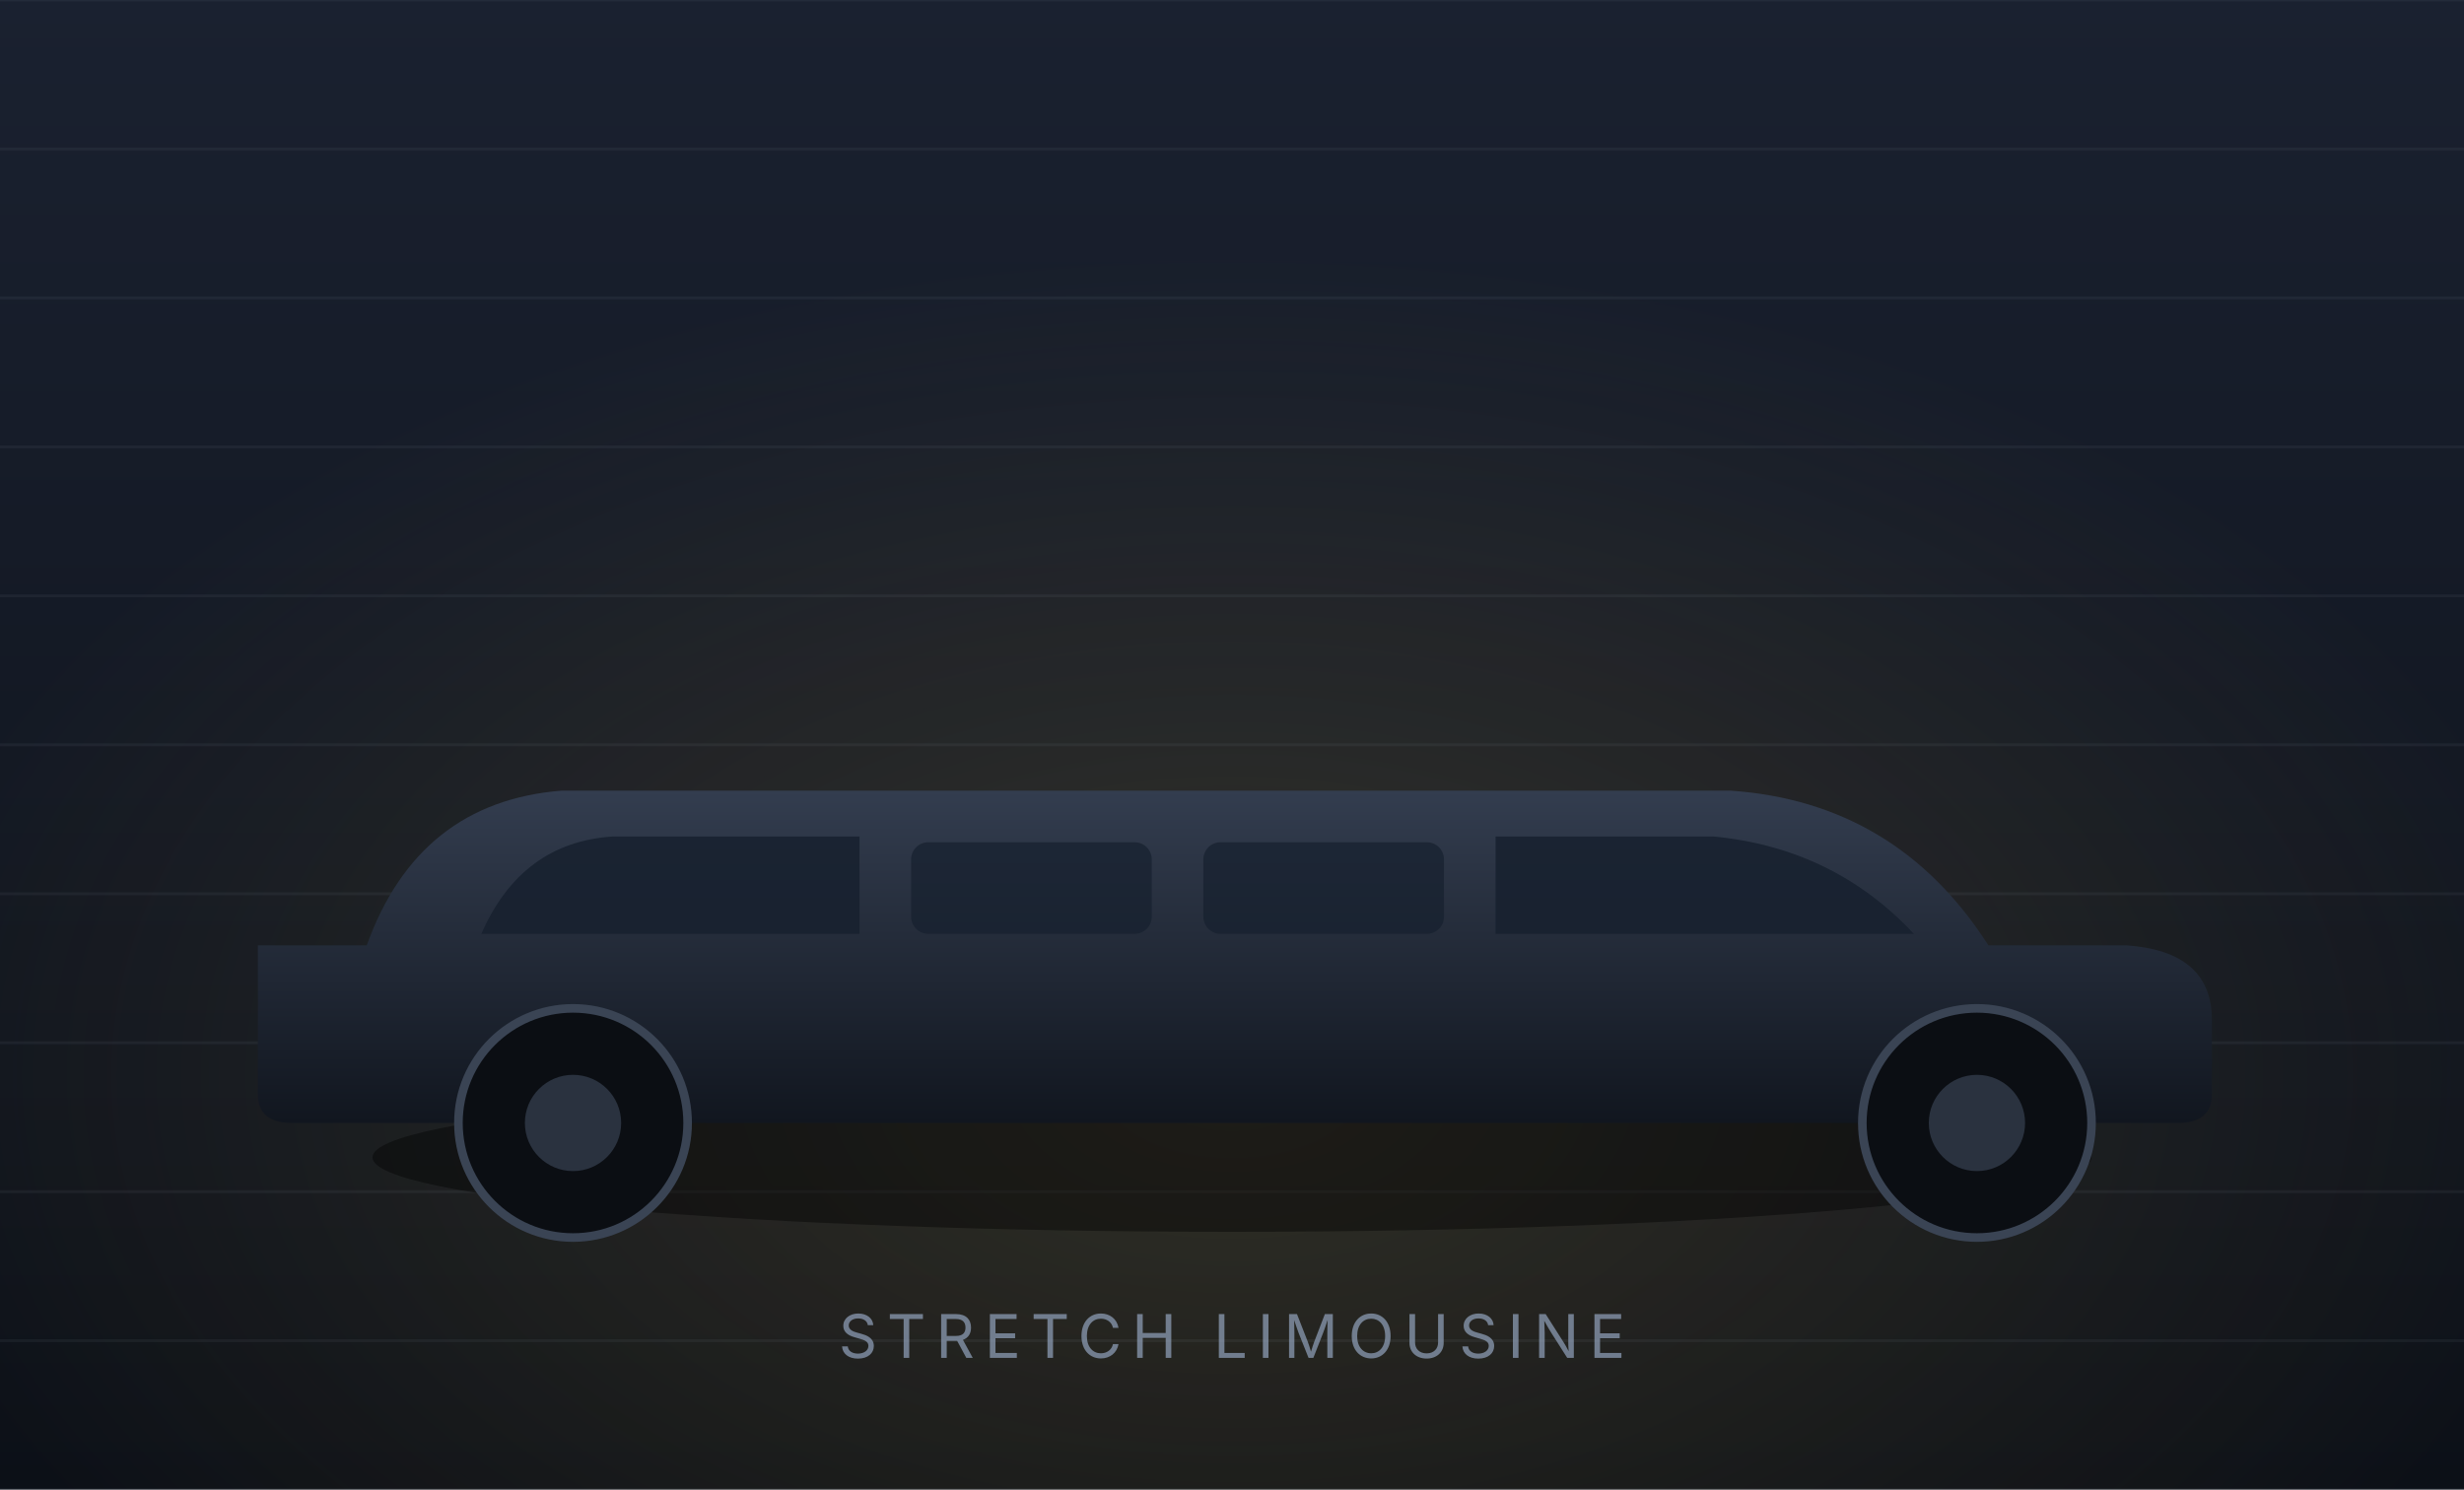
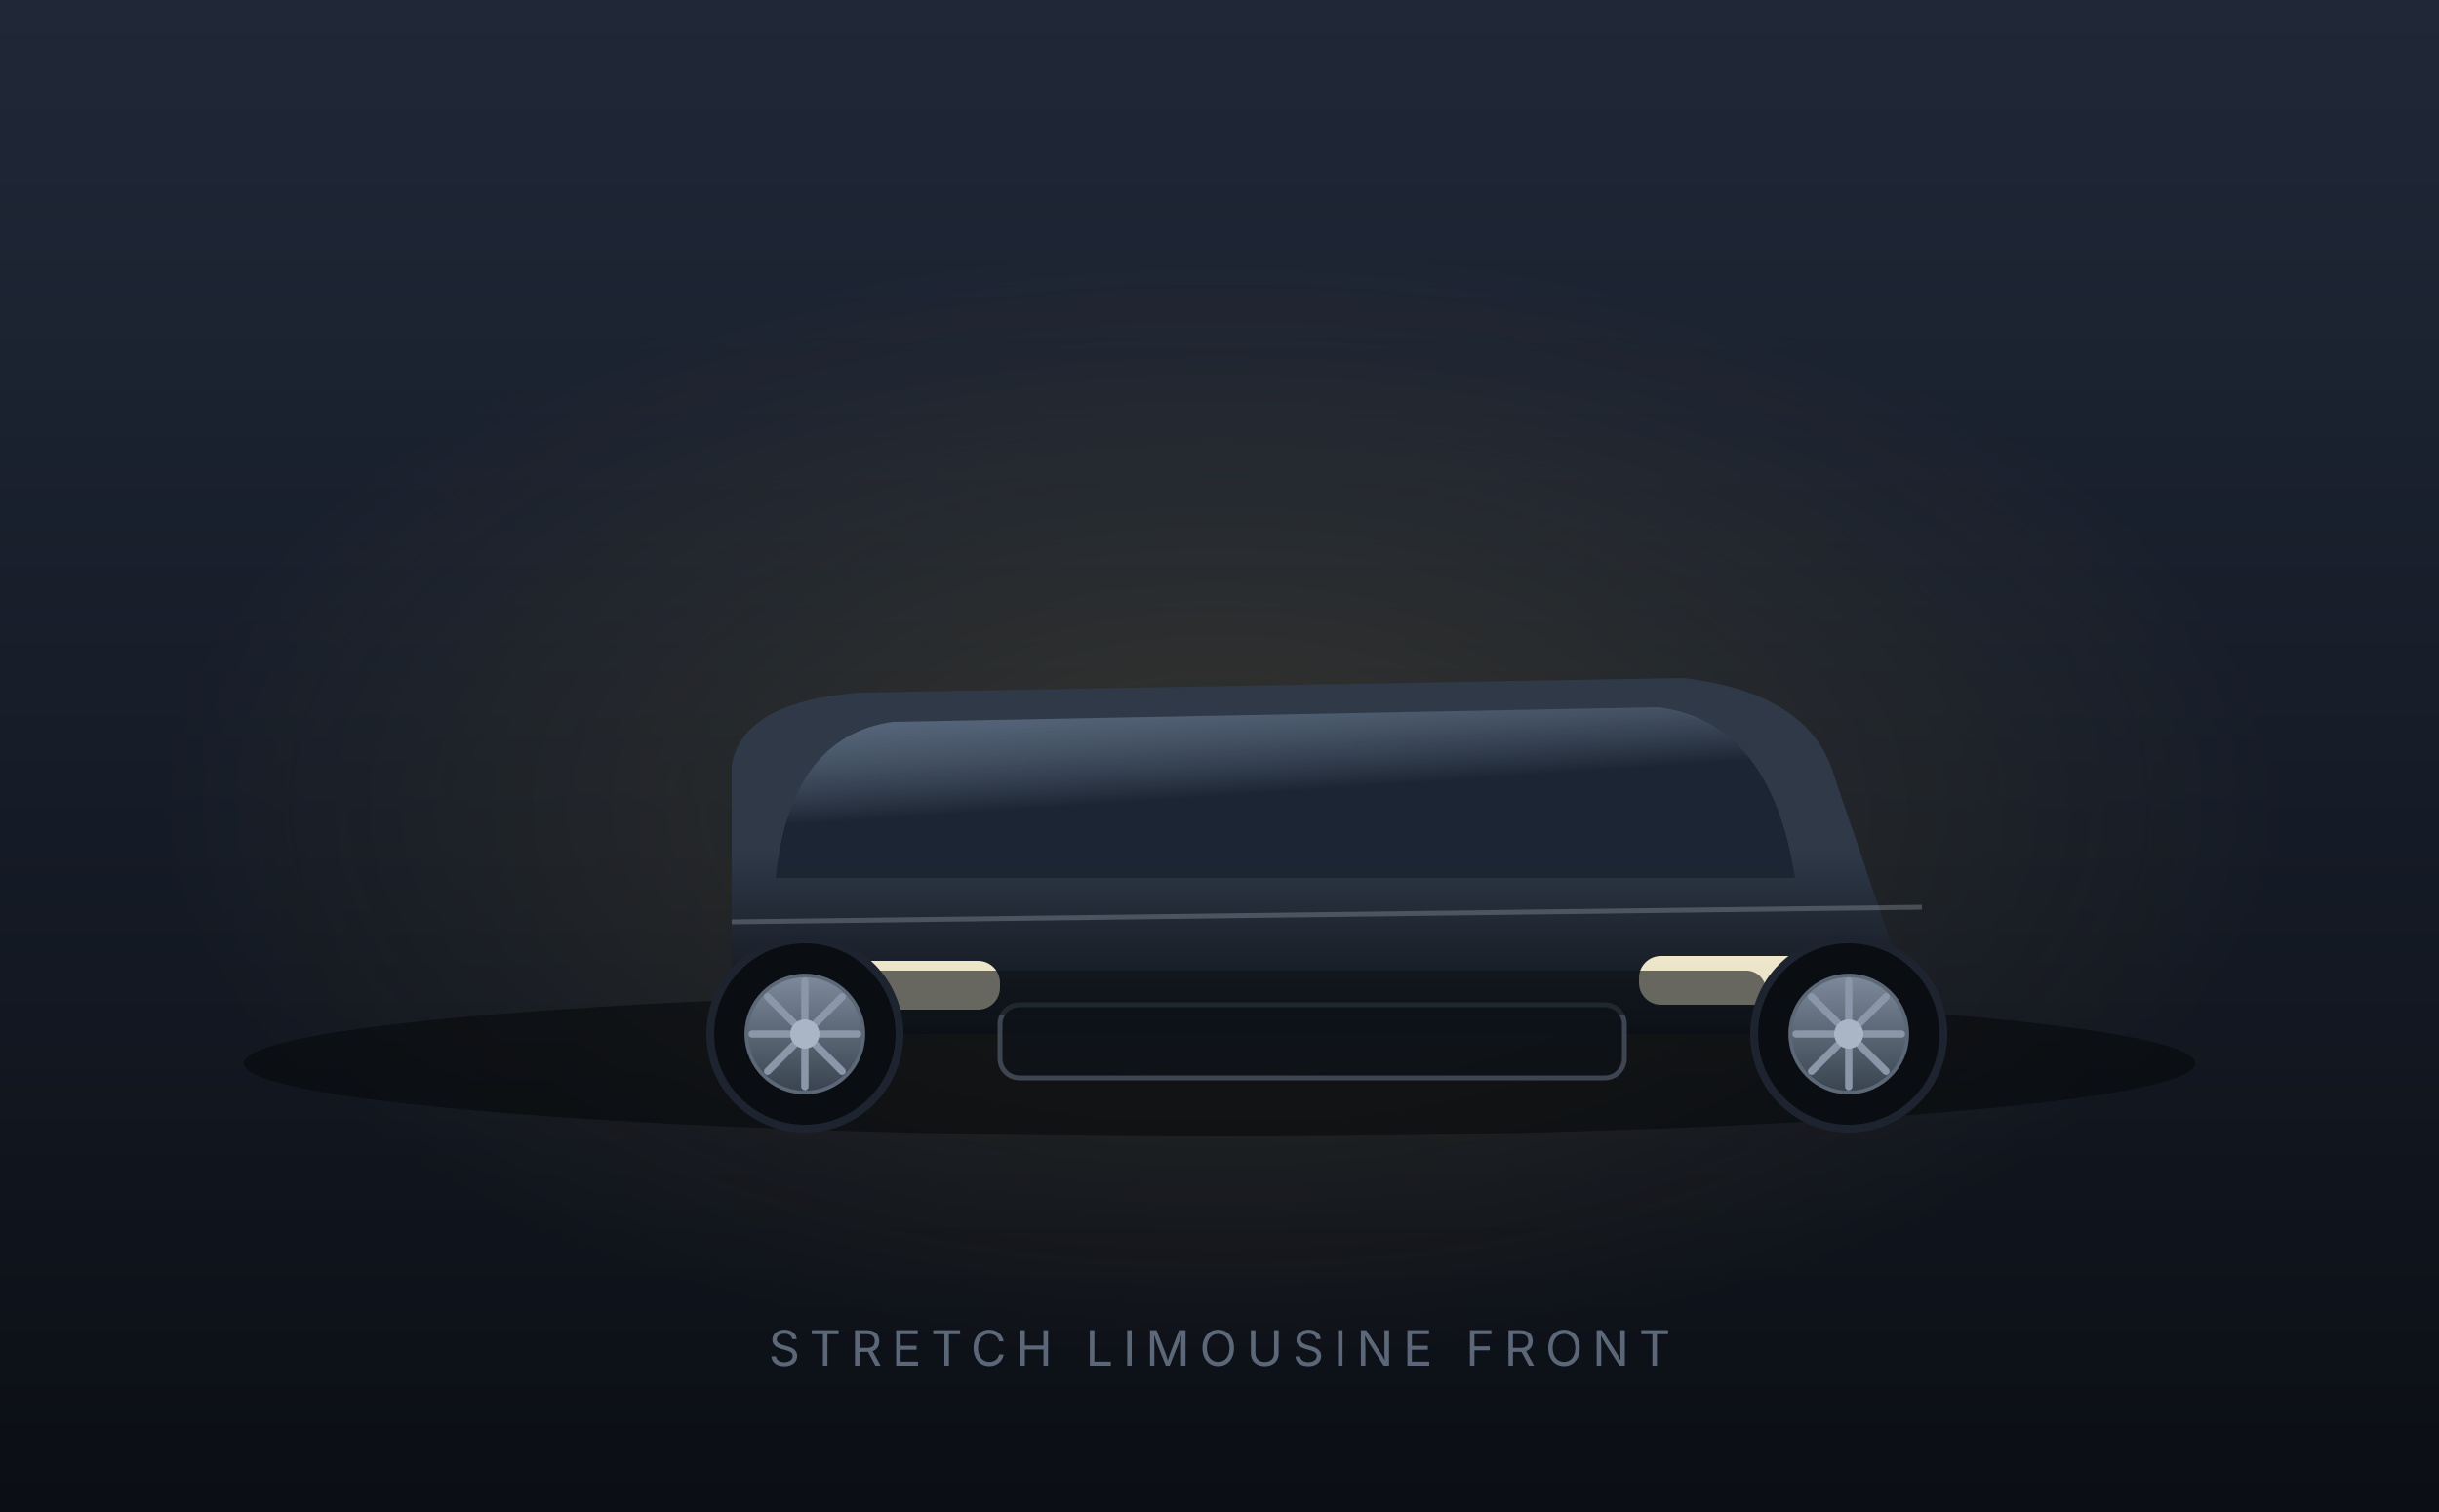
- <svg xmlns="http://www.w3.org/2000/svg" viewBox="0 0 860 520" width="860" height="520" role="img" aria-label="stretch limousine">
+ <svg xmlns="http://www.w3.org/2000/svg" viewBox="0 0 1000 620" width="1000" height="620" role="img" aria-label="stretch limousine front">
  <defs>
    <linearGradient id="bg" x1="0" y1="0" x2="0" y2="1">
-       <stop offset="0%" stop-color="#1a2130" />
-       <stop offset="100%" stop-color="#0c1017" />
+       <stop offset="0%" stop-color="#202838" />
+       <stop offset="55%" stop-color="#151b26" />
+       <stop offset="100%" stop-color="#0b0e14" />
    </linearGradient>
    <linearGradient id="body" x1="0" y1="0" x2="0" y2="1">
-       <stop offset="0%" stop-color="#333d4f" />
-       <stop offset="100%" stop-color="#11161f" />
+       <stop offset="0%" stop-color="#2f3948" />
+       <stop offset="48%" stop-color="#2f3948" />
+       <stop offset="100%" stop-color="#0c1016" />
    </linearGradient>
-     <radialGradient id="glow" cx="50%" cy="72%" r="55%">
-       <stop offset="0%" stop-color="#e6bf57" stop-opacity="0.16" />
+     <linearGradient id="roof" x1="0" y1="0" x2="0" y2="1">
+       <stop offset="0%" stop-color="#ffffff" stop-opacity="0.16" />
+       <stop offset="100%" stop-color="#ffffff" stop-opacity="0" />
+     </linearGradient>
+     <linearGradient id="glass" x1="0" y1="0" x2="0.4" y2="1">
+       <stop offset="0%" stop-color="#7f93ad" stop-opacity="0.55" />
+       <stop offset="60%" stop-color="#1b2431" stop-opacity="0.95" />
+     </linearGradient>
+     <linearGradient id="rim" x1="0" y1="0" x2="0" y2="1">
+       <stop offset="0%" stop-color="#7d8a9b" />
+       <stop offset="100%" stop-color="#39434f" />
+     </linearGradient>
+     <linearGradient id="leather" x1="0" y1="0" x2="0" y2="1">
+       <stop offset="0%" stop-color="#26303d" />
+       <stop offset="100%" stop-color="#151c26" />
+     </linearGradient>
+     <radialGradient id="pool" cx="50%" cy="50%" r="50%">
+       <stop offset="0%" stop-color="#e6bf57" stop-opacity="0.14" />
      <stop offset="100%" stop-color="#e6bf57" stop-opacity="0" />
    </radialGradient>
  </defs>
-   <rect width="860" height="520" fill="url(#bg)" />
-   <rect width="860" height="520" fill="url(#glow)" />
-   <g opacity="0.07" stroke="#9fb0c8" stroke-width="1">
-     <line x1="0" y1="0" x2="860" y2="0" />
-     <line x1="0" y1="52" x2="860" y2="52" />
-     <line x1="0" y1="104" x2="860" y2="104" />
-     <line x1="0" y1="156" x2="860" y2="156" />
-     <line x1="0" y1="208" x2="860" y2="208" />
-     <line x1="0" y1="260" x2="860" y2="260" />
-     <line x1="0" y1="312" x2="860" y2="312" />
-     <line x1="0" y1="364" x2="860" y2="364" />
-     <line x1="0" y1="416" x2="860" y2="416" />
-     <line x1="0" y1="468" x2="860" y2="468" />
-     <line x1="0" y1="520" x2="860" y2="520" />
+   <rect width="1000" height="620" fill="url(#bg)" />
+   <ellipse cx="500" cy="330" rx="430" ry="230" fill="url(#pool)" />
+   <ellipse cx="500" cy="436" rx="400" ry="30" fill="#05070a" opacity="0.55" />
+   <path d="M300 424 L300 314 Q304 288 352 284 L690 278              Q742 284 752 318 L788 424 Z" fill="url(#body)" />
+   <path d="M318 360 Q324 302 366 296 L680 290              Q726 296 736 360 Z" fill="url(#glass)" />
+   <path d="M300 378 L788 372" stroke="#c9d3e0" stroke-width="2" opacity="0.25" />
+   <rect x="316" y="394" width="94" height="20" rx="9" fill="#fff6d8" opacity="0.92" />
+   <rect x="672" y="392" width="94" height="20" rx="9" fill="#fff6d8" opacity="0.92" />
+   <rect x="410" y="412" width="256" height="30" rx="8" fill="#0d1218" opacity="0.75" />
+   <rect x="410" y="412" width="256" height="30" rx="8" fill="none" stroke="#5c6878" stroke-width="2" opacity="0.6" />
+   <rect x="352" y="398" width="372" height="18" rx="8" fill="#0d1218" opacity="0.6" />
+   <g>
+     <circle cx="330" cy="424" r="40" fill="#0a0d12" />
+     <circle cx="330" cy="424" r="38.8" fill="none" stroke="#1d242f" stroke-width="3.2" />
+     <circle cx="330" cy="424" r="24" fill="url(#rim)" />
+     <circle cx="330" cy="424" r="24" fill="none" stroke="#5c6878" stroke-width="1.5" />
+     <line x1="336.4" y1="424" x2="351.6" y2="424" stroke="#8b97a8" stroke-width="3" stroke-linecap="round" />
+     <line x1="334.525" y1="428.525" x2="345.274" y2="439.274" stroke="#8b97a8" stroke-width="3" stroke-linecap="round" />
+     <line x1="330" y1="430.4" x2="330" y2="445.6" stroke="#8b97a8" stroke-width="3" stroke-linecap="round" />
+     <line x1="325.475" y1="428.525" x2="314.726" y2="439.274" stroke="#8b97a8" stroke-width="3" stroke-linecap="round" />
+     <line x1="323.6" y1="424" x2="308.4" y2="424" stroke="#8b97a8" stroke-width="3" stroke-linecap="round" />
+     <line x1="325.475" y1="419.475" x2="314.726" y2="408.726" stroke="#8b97a8" stroke-width="3" stroke-linecap="round" />
+     <line x1="330" y1="417.6" x2="330" y2="402.4" stroke="#8b97a8" stroke-width="3" stroke-linecap="round" />
+     <line x1="334.525" y1="419.475" x2="345.274" y2="408.726" stroke="#8b97a8" stroke-width="3" stroke-linecap="round" />
+     <circle cx="330" cy="424" r="6" fill="#aab6c6" />
  </g>
-   <ellipse cx="430" cy="404" rx="300" ry="26" fill="#000" opacity="0.4" />
-   <g transform="translate(0,28)">
-     <path d="M90 302 L128 302 Q146 252 196 248 L604 248 Q662 252 694 302 L742 302 Q772 304 772 328 L772 354 Q772 364 760 364 L102 364 Q90 364 90 354 Z" fill="url(#body)" />
-     <path d="M168 298 Q182 266 214 264 L300 264 L300 298 Z" fill="#16202e" opacity="0.85" />
-     <rect x="318" y="266" width="84" height="32" rx="6" fill="#16202e" opacity="0.7" />
-     <rect x="420" y="266" width="84" height="32" rx="6" fill="#16202e" opacity="0.7" />
-     <path d="M522 264 L598 264 Q640 268 668 298 L522 298 Z" fill="#16202e" opacity="0.85" />
-     <circle cx="200" cy="364" r="40" fill="#0b0e13" stroke="#3a4454" stroke-width="3" />
-     <circle cx="200" cy="364" r="16.8" fill="#2a323f" />
-     <circle cx="690" cy="364" r="40" fill="#0b0e13" stroke="#3a4454" stroke-width="3" />
-     <circle cx="690" cy="364" r="16.8" fill="#2a323f" />
+   <g>
+     <circle cx="758" cy="424" r="40" fill="#0a0d12" />
+     <circle cx="758" cy="424" r="38.8" fill="none" stroke="#1d242f" stroke-width="3.2" />
+     <circle cx="758" cy="424" r="24" fill="url(#rim)" />
+     <circle cx="758" cy="424" r="24" fill="none" stroke="#5c6878" stroke-width="1.5" />
+     <line x1="764.4" y1="424" x2="779.6" y2="424" stroke="#8b97a8" stroke-width="3" stroke-linecap="round" />
+     <line x1="762.525" y1="428.525" x2="773.274" y2="439.274" stroke="#8b97a8" stroke-width="3" stroke-linecap="round" />
+     <line x1="758" y1="430.4" x2="758" y2="445.6" stroke="#8b97a8" stroke-width="3" stroke-linecap="round" />
+     <line x1="753.475" y1="428.525" x2="742.726" y2="439.274" stroke="#8b97a8" stroke-width="3" stroke-linecap="round" />
+     <line x1="751.6" y1="424" x2="736.4" y2="424" stroke="#8b97a8" stroke-width="3" stroke-linecap="round" />
+     <line x1="753.475" y1="419.475" x2="742.726" y2="408.726" stroke="#8b97a8" stroke-width="3" stroke-linecap="round" />
+     <line x1="758" y1="417.6" x2="758" y2="402.4" stroke="#8b97a8" stroke-width="3" stroke-linecap="round" />
+     <line x1="762.525" y1="419.475" x2="773.274" y2="408.726" stroke="#8b97a8" stroke-width="3" stroke-linecap="round" />
+     <circle cx="758" cy="424" r="6" fill="#aab6c6" />
  </g>
-   <text x="430" y="474" text-anchor="middle" font-family="system-ui,-apple-system,Segoe UI,sans-serif" font-size="21" letter-spacing="3.5" fill="#8fa0b8" opacity="0.72">STRETCH LIMOUSINE</text>
+   <text x="500" y="560" text-anchor="middle" font-family="system-ui,-apple-system,Segoe UI,sans-serif" font-size="20" letter-spacing="4" fill="#8fa0b8" opacity="0.6">STRETCH LIMOUSINE FRONT</text>
</svg>
